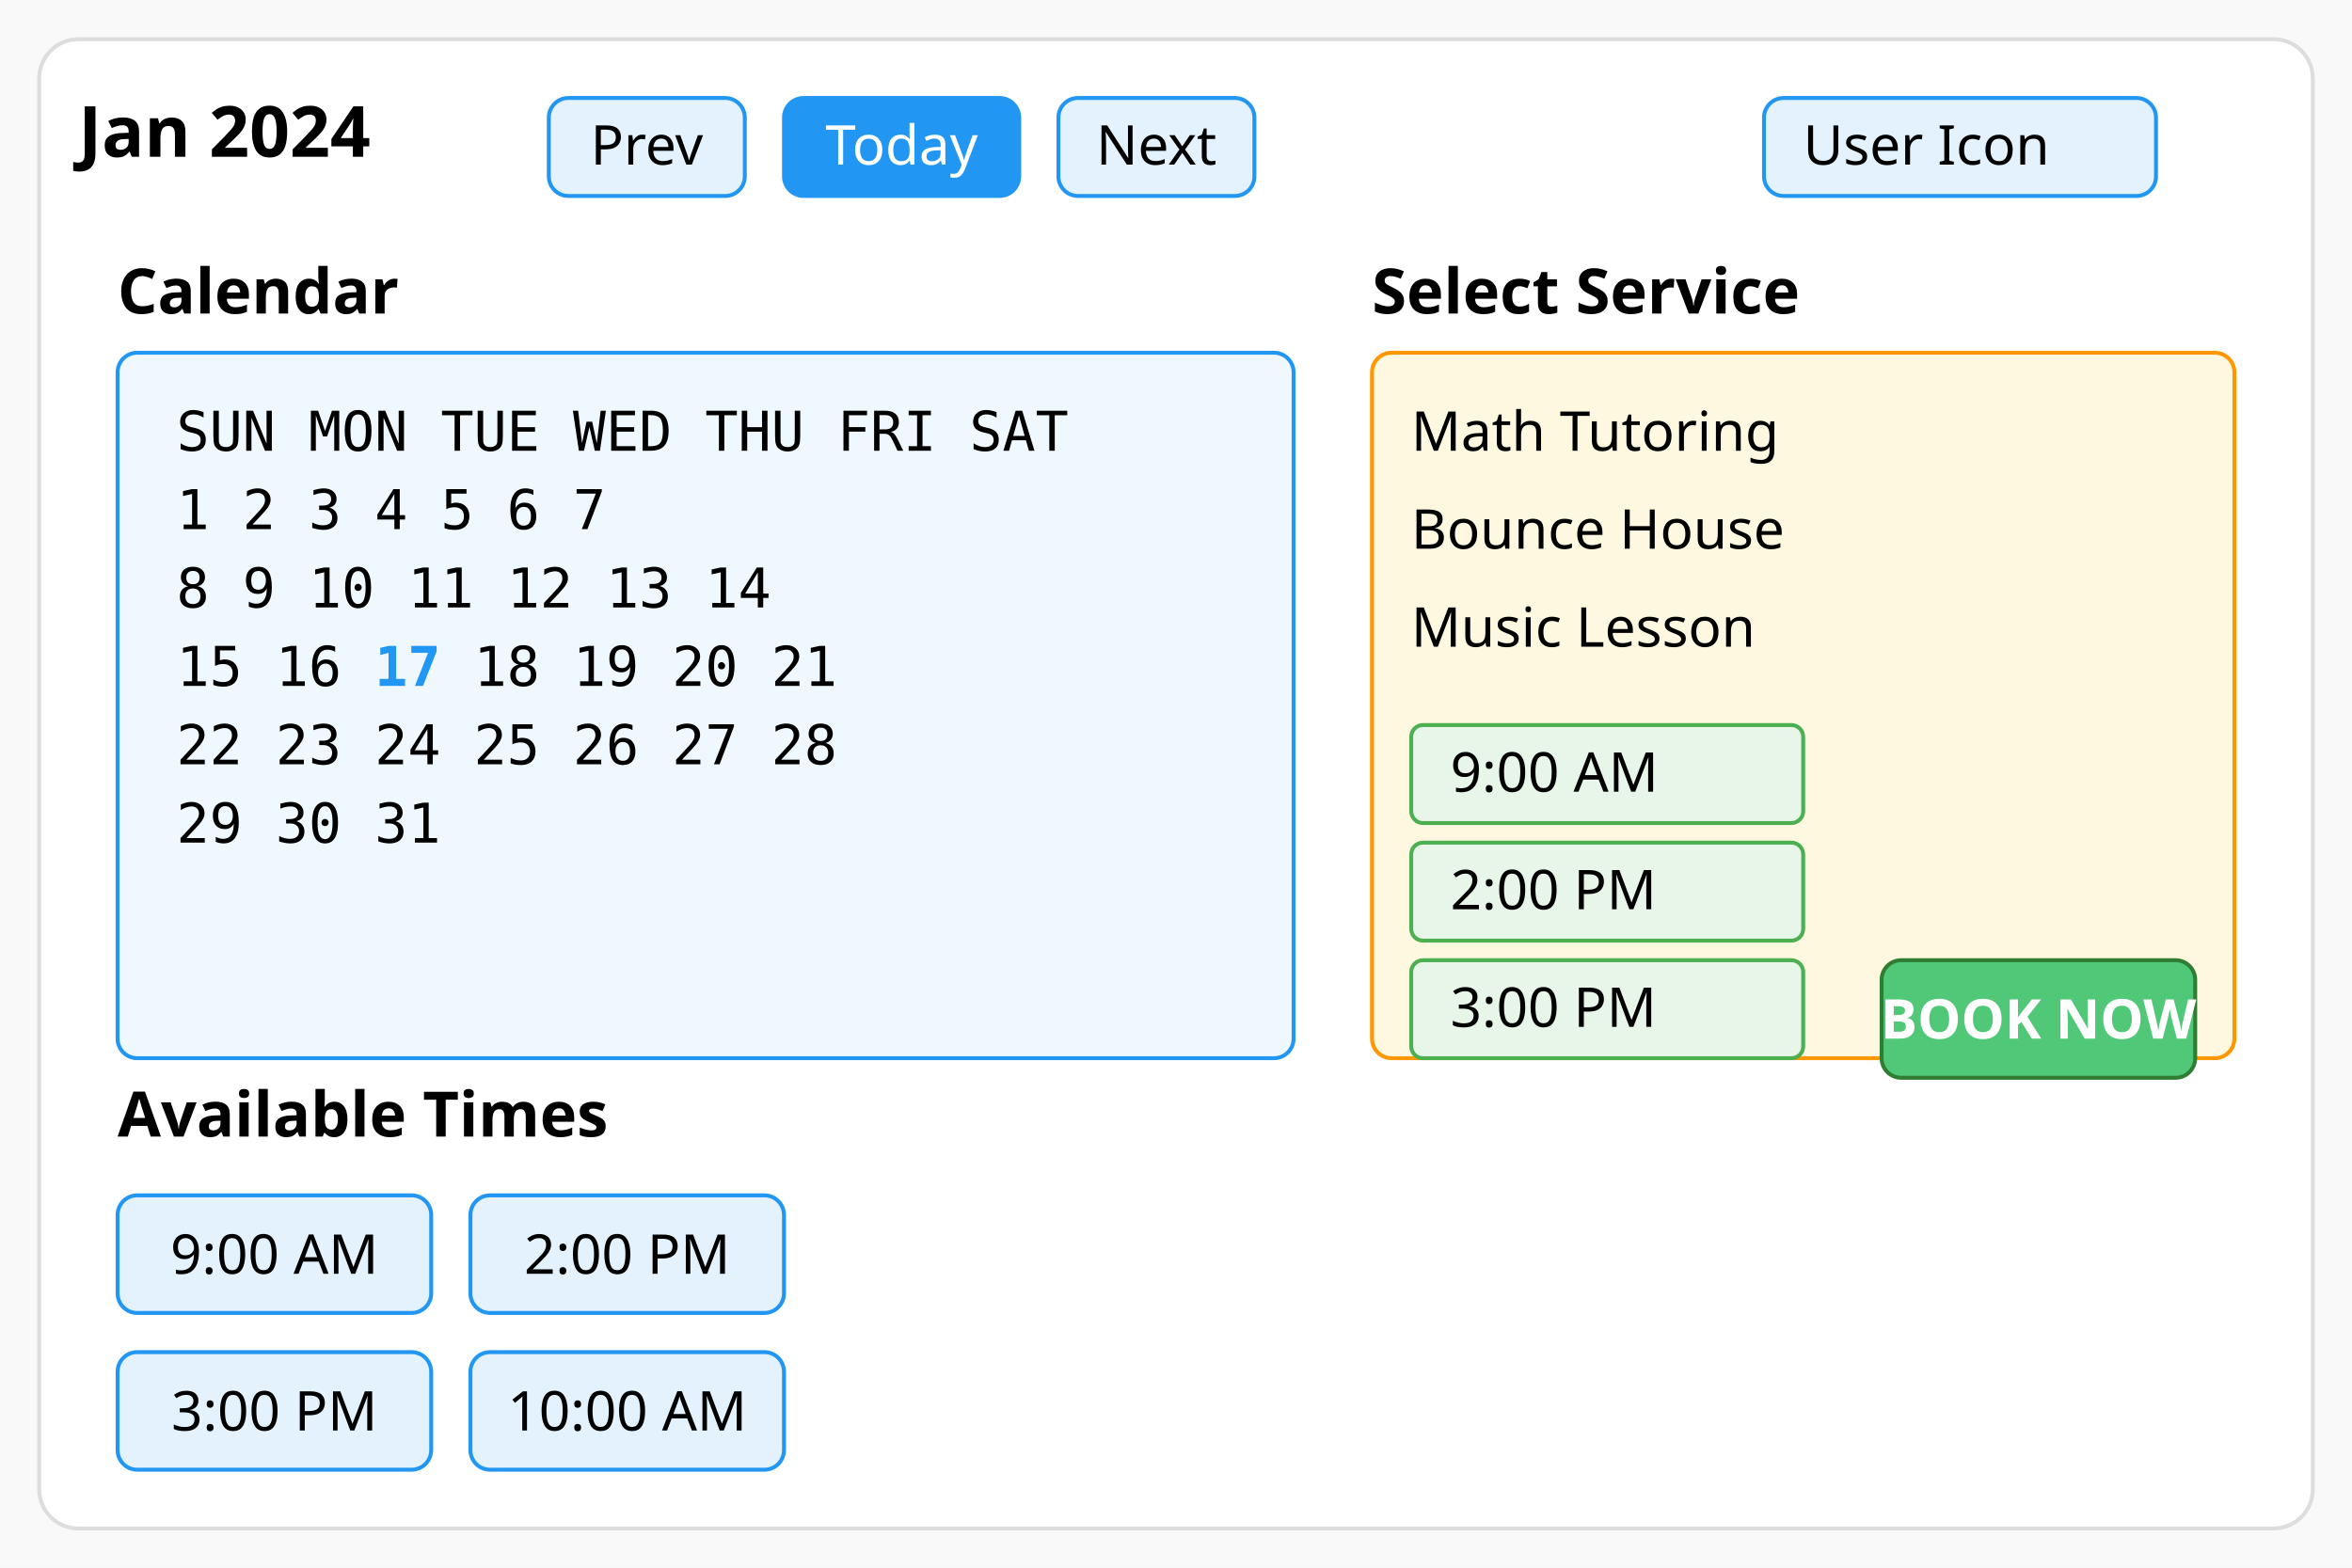
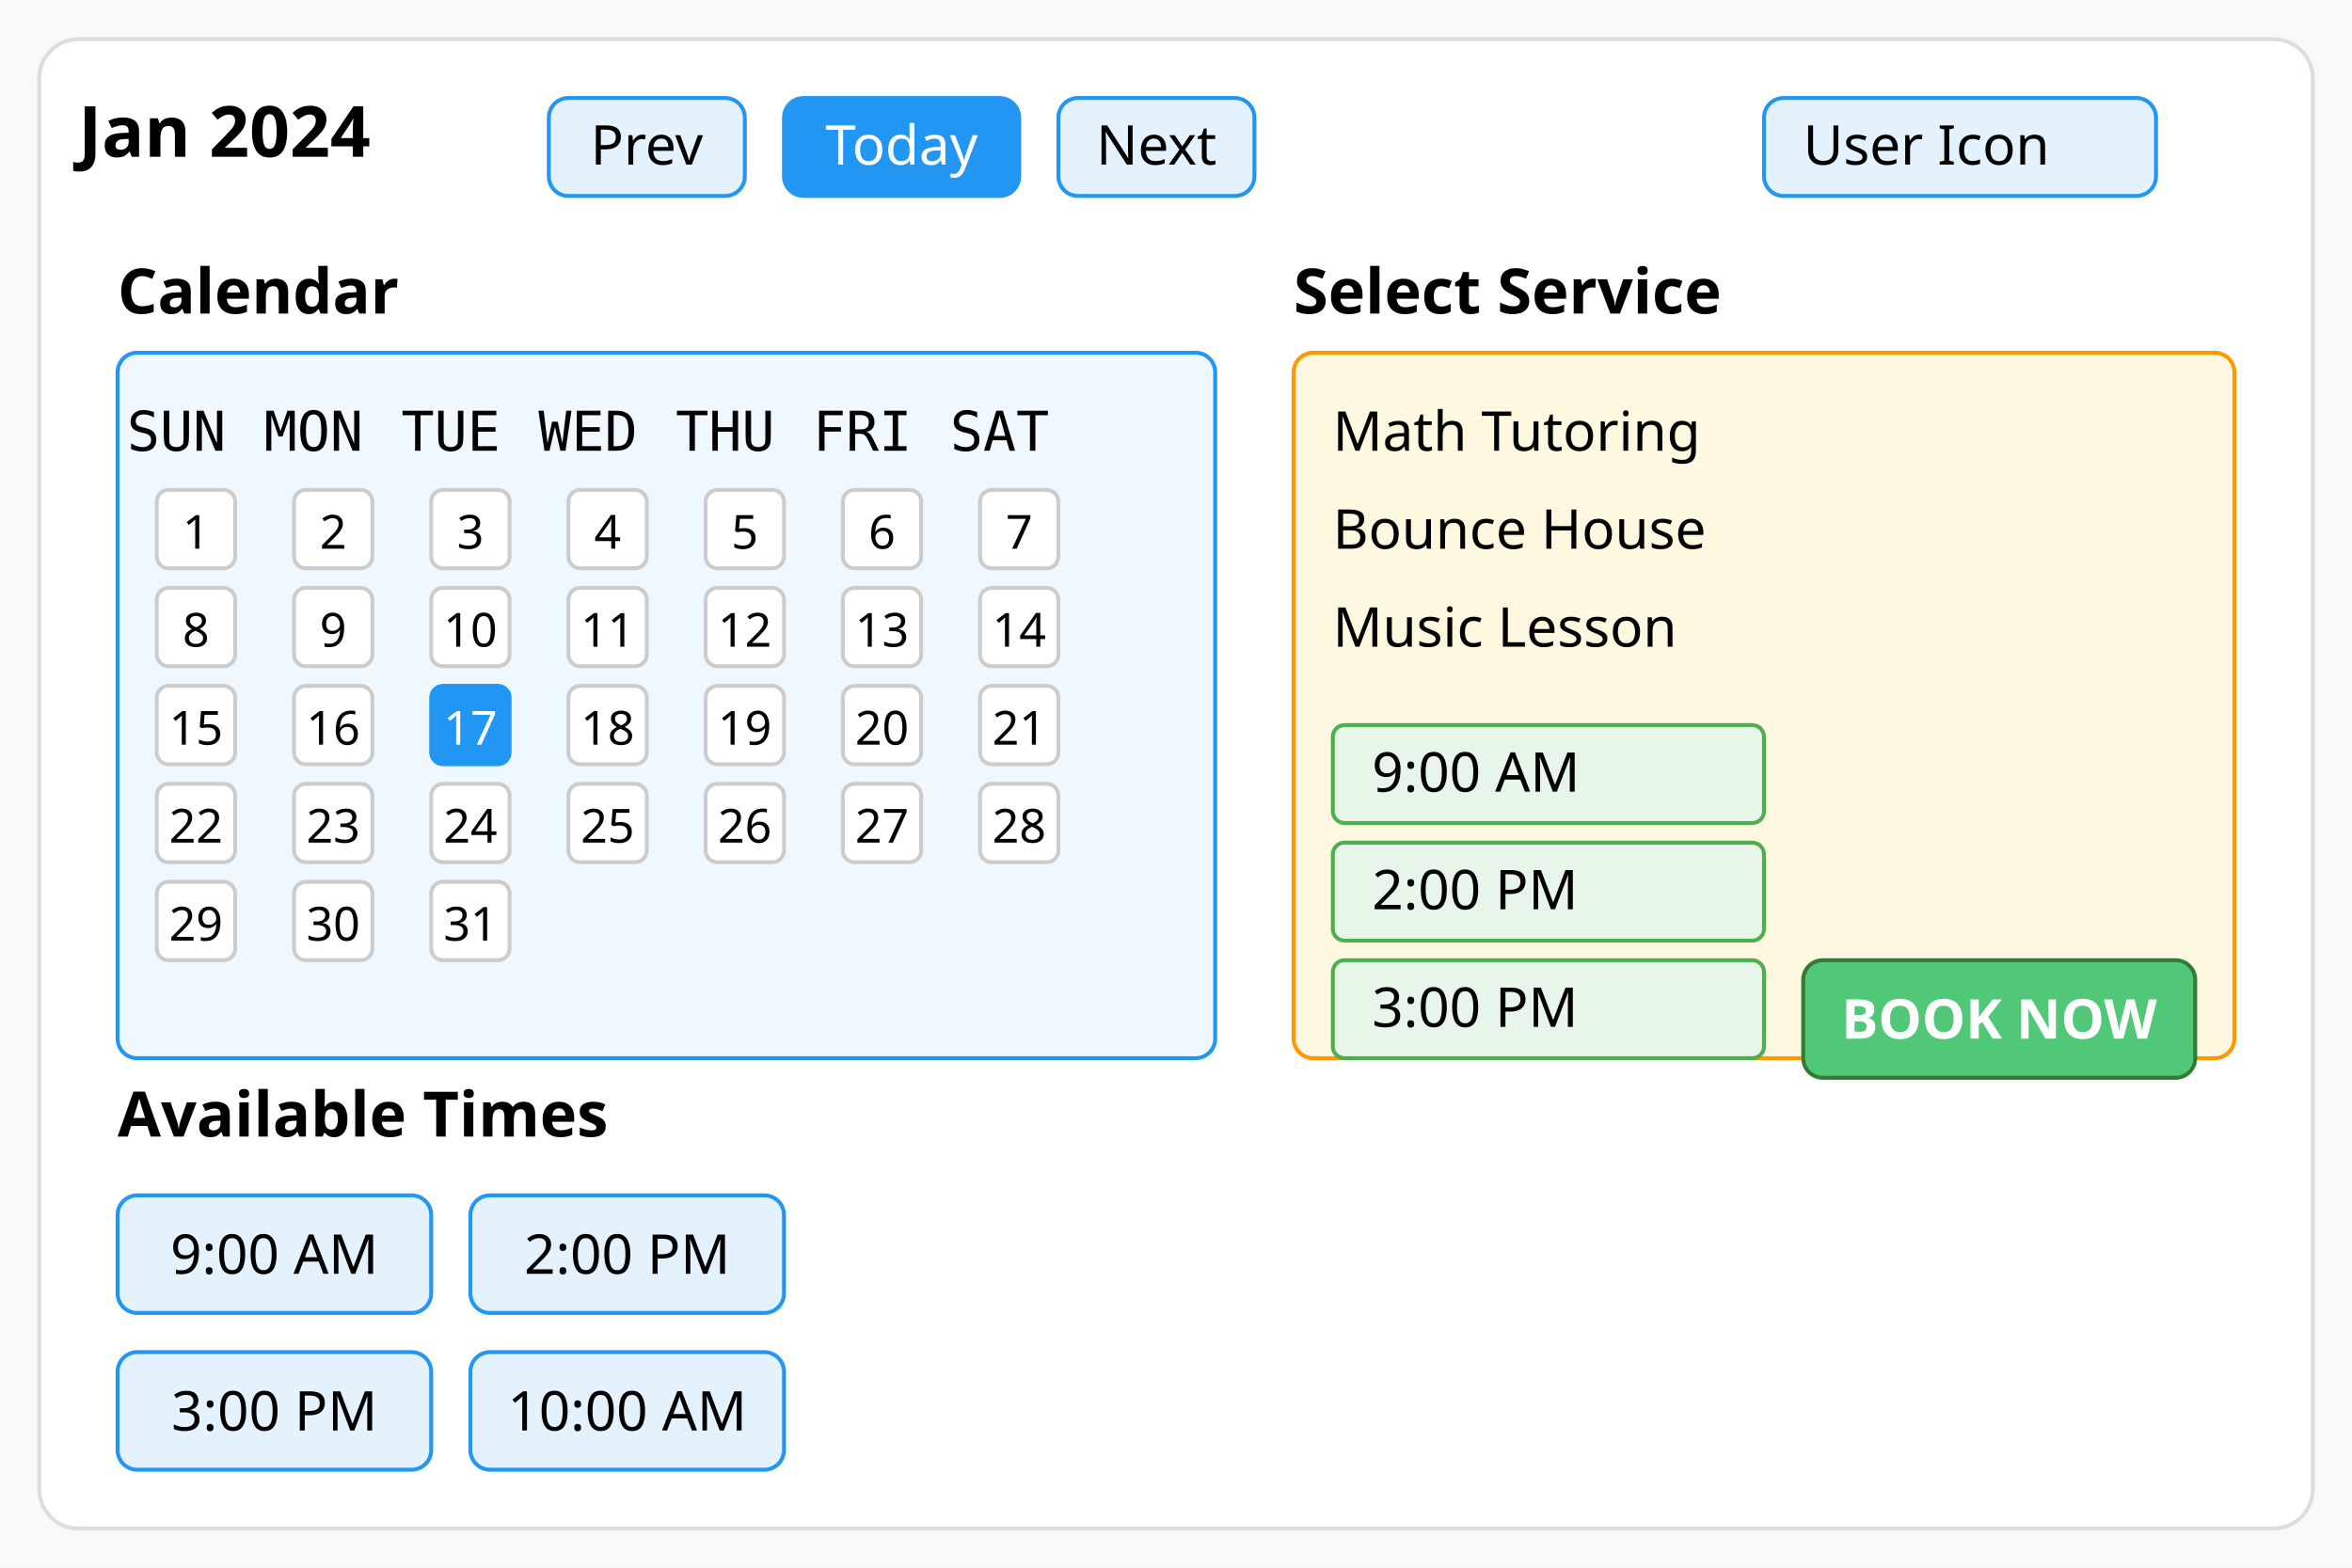
<svg xmlns="http://www.w3.org/2000/svg" width="600" height="400">
  <style>
    .mono { font-family: monospace; font-size: 14px; }
    .header { font-family: sans-serif; font-size: 18px; font-weight: bold; }
    .title { font-family: sans-serif; font-size: 16px; font-weight: bold; }
    .normal { font-family: sans-serif; font-size: 14px; }
+     .day-button { fill: white; stroke: #ccc; stroke-width: 1; }
+     .selected-day { fill: #2196f3; stroke: #2196f3; }
+     .day-text { font-family: sans-serif; font-size: 12px; text-anchor: middle; }
+     .selected-text { fill: white; }
  </style>
  <rect width="600" height="400" fill="#f9f9f9" />
  <rect x="10" y="10" width="580" height="380" fill="white" stroke="#ddd" rx="10" />
  <text x="20" y="40" class="header">Jan 2024</text>
  <rect x="140" y="25" width="50" height="25" fill="#e3f2fd" stroke="#2196f3" rx="5" />
  <text x="165" y="42" text-anchor="middle" class="normal">Prev</text>
  <rect x="200" y="25" width="60" height="25" fill="#2196f3" stroke="#2196f3" rx="5" />
  <text x="230" y="42" text-anchor="middle" fill="white" class="normal">Today</text>
  <rect x="270" y="25" width="50" height="25" fill="#e3f2fd" stroke="#2196f3" rx="5" />
  <text x="295" y="42" text-anchor="middle" class="normal">Next</text>
  <rect x="450" y="25" width="100" height="25" fill="#e3f2fd" stroke="#2196f3" rx="5" />
  <text x="460" y="42" class="normal">User Icon</text>
  <text x="30" y="80" class="title">Calendar</text>
-   <rect x="30" y="90" width="300" height="180" fill="#f0f8ff" stroke="#2196f3" rx="5" />
-   <text x="45" y="115" class="mono">SUN MON TUE WED THU FRI SAT</text>
-   <text x="45" y="135" class="mono">  1   2   3   4   5   6   7</text>
-   <text x="45" y="155" class="mono">  8   9  10  11  12  13  14</text>
-   <text x="45" y="175" class="mono">
-     <tspan> 15  16 </tspan>
-     <tspan fill="#2196f3" font-weight="bold">17</tspan>
-     <tspan>  18  19  20  21</tspan>
-   </text>
-   <text x="45" y="195" class="mono"> 22  23  24  25  26  27  28</text>
-   <text x="45" y="215" class="mono"> 29  30  31</text>
-   <text x="350" y="80" class="title">Select Service</text>
-   <rect x="350" y="90" width="220" height="180" fill="#fff8e1" stroke="#ff9800" rx="5" />
-   <text x="360" y="115" class="normal">Math Tutoring</text>
-   <text x="360" y="140" class="normal">Bounce House</text>
-   <text x="360" y="165" class="normal">Music Lesson</text>
-   <rect x="360" y="185" width="100" height="25" fill="#e8f5e9" stroke="#4caf50" rx="3" />
-   <text x="370" y="202" class="normal">9:00 AM</text>
-   <rect x="360" y="215" width="100" height="25" fill="#e8f5e9" stroke="#4caf50" rx="3" />
-   <text x="370" y="232" class="normal">2:00 PM</text>
-   <rect x="360" y="245" width="100" height="25" fill="#e8f5e9" stroke="#4caf50" rx="3" />
-   <text x="370" y="262" class="normal">3:00 PM</text>
-   <rect x="480" y="245" width="80" height="30" fill="#50c878" stroke="#2e7d32" rx="5" />
-   <text x="520" y="265" text-anchor="middle" fill="white" class="normal" font-weight="bold">BOOK NOW</text>
+   <rect x="30" y="90" width="280" height="180" fill="#f0f8ff" stroke="#2196f3" rx="5" />
+   <text x="45" y="115" class="mono" text-anchor="middle">SUN</text>
+   <text x="80" y="115" class="mono" text-anchor="middle">MON</text>
+   <text x="115" y="115" class="mono" text-anchor="middle">TUE</text>
+   <text x="150" y="115" class="mono" text-anchor="middle">WED</text>
+   <text x="185" y="115" class="mono" text-anchor="middle">THU</text>
+   <text x="220" y="115" class="mono" text-anchor="middle">FRI</text>
+   <text x="255" y="115" class="mono" text-anchor="middle">SAT</text>
+   <rect x="40" y="125" width="20" height="20" class="day-button" rx="3" />
+   <text x="50" y="140" class="day-text">1</text>
+   <rect x="75" y="125" width="20" height="20" class="day-button" rx="3" />
+   <text x="85" y="140" class="day-text">2</text>
+   <rect x="110" y="125" width="20" height="20" class="day-button" rx="3" />
+   <text x="120" y="140" class="day-text">3</text>
+   <rect x="145" y="125" width="20" height="20" class="day-button" rx="3" />
+   <text x="155" y="140" class="day-text">4</text>
+   <rect x="180" y="125" width="20" height="20" class="day-button" rx="3" />
+   <text x="190" y="140" class="day-text">5</text>
+   <rect x="215" y="125" width="20" height="20" class="day-button" rx="3" />
+   <text x="225" y="140" class="day-text">6</text>
+   <rect x="250" y="125" width="20" height="20" class="day-button" rx="3" />
+   <text x="260" y="140" class="day-text">7</text>
+   <rect x="40" y="150" width="20" height="20" class="day-button" rx="3" />
+   <text x="50" y="165" class="day-text">8</text>
+   <rect x="75" y="150" width="20" height="20" class="day-button" rx="3" />
+   <text x="85" y="165" class="day-text">9</text>
+   <rect x="110" y="150" width="20" height="20" class="day-button" rx="3" />
+   <text x="120" y="165" class="day-text">10</text>
+   <rect x="145" y="150" width="20" height="20" class="day-button" rx="3" />
+   <text x="155" y="165" class="day-text">11</text>
+   <rect x="180" y="150" width="20" height="20" class="day-button" rx="3" />
+   <text x="190" y="165" class="day-text">12</text>
+   <rect x="215" y="150" width="20" height="20" class="day-button" rx="3" />
+   <text x="225" y="165" class="day-text">13</text>
+   <rect x="250" y="150" width="20" height="20" class="day-button" rx="3" />
+   <text x="260" y="165" class="day-text">14</text>
+   <rect x="40" y="175" width="20" height="20" class="day-button" rx="3" />
+   <text x="50" y="190" class="day-text">15</text>
+   <rect x="75" y="175" width="20" height="20" class="day-button" rx="3" />
+   <text x="85" y="190" class="day-text">16</text>
+   <rect x="110" y="175" width="20" height="20" class="selected-day" rx="3" />
+   <text x="120" y="190" class="day-text selected-text">17</text>
+   <rect x="145" y="175" width="20" height="20" class="day-button" rx="3" />
+   <text x="155" y="190" class="day-text">18</text>
+   <rect x="180" y="175" width="20" height="20" class="day-button" rx="3" />
+   <text x="190" y="190" class="day-text">19</text>
+   <rect x="215" y="175" width="20" height="20" class="day-button" rx="3" />
+   <text x="225" y="190" class="day-text">20</text>
+   <rect x="250" y="175" width="20" height="20" class="day-button" rx="3" />
+   <text x="260" y="190" class="day-text">21</text>
+   <rect x="40" y="200" width="20" height="20" class="day-button" rx="3" />
+   <text x="50" y="215" class="day-text">22</text>
+   <rect x="75" y="200" width="20" height="20" class="day-button" rx="3" />
+   <text x="85" y="215" class="day-text">23</text>
+   <rect x="110" y="200" width="20" height="20" class="day-button" rx="3" />
+   <text x="120" y="215" class="day-text">24</text>
+   <rect x="145" y="200" width="20" height="20" class="day-button" rx="3" />
+   <text x="155" y="215" class="day-text">25</text>
+   <rect x="180" y="200" width="20" height="20" class="day-button" rx="3" />
+   <text x="190" y="215" class="day-text">26</text>
+   <rect x="215" y="200" width="20" height="20" class="day-button" rx="3" />
+   <text x="225" y="215" class="day-text">27</text>
+   <rect x="250" y="200" width="20" height="20" class="day-button" rx="3" />
+   <text x="260" y="215" class="day-text">28</text>
+   <rect x="40" y="225" width="20" height="20" class="day-button" rx="3" />
+   <text x="50" y="240" class="day-text">29</text>
+   <rect x="75" y="225" width="20" height="20" class="day-button" rx="3" />
+   <text x="85" y="240" class="day-text">30</text>
+   <rect x="110" y="225" width="20" height="20" class="day-button" rx="3" />
+   <text x="120" y="240" class="day-text">31</text>
+   <text x="330" y="80" class="title">Select Service</text>
+   <rect x="330" y="90" width="240" height="180" fill="#fff8e1" stroke="#ff9800" rx="5" />
+   <text x="340" y="115" class="normal">Math Tutoring</text>
+   <text x="340" y="140" class="normal">Bounce House</text>
+   <text x="340" y="165" class="normal">Music Lesson</text>
+   <rect x="340" y="185" width="110" height="25" fill="#e8f5e9" stroke="#4caf50" rx="3" />
+   <text x="350" y="202" class="normal">9:00 AM</text>
+   <rect x="340" y="215" width="110" height="25" fill="#e8f5e9" stroke="#4caf50" rx="3" />
+   <text x="350" y="232" class="normal">2:00 PM</text>
+   <rect x="340" y="245" width="110" height="25" fill="#e8f5e9" stroke="#4caf50" rx="3" />
+   <text x="350" y="262" class="normal">3:00 PM</text>
+   <rect x="460" y="245" width="100" height="30" fill="#50c878" stroke="#2e7d32" rx="5" />
+   <text x="510" y="265" text-anchor="middle" fill="white" class="normal" font-weight="bold">BOOK NOW</text>
  <text x="30" y="290" class="title">Available Times</text>
  <rect x="30" y="305" width="80" height="30" fill="#e3f2fd" stroke="#2196f3" rx="5" />
  <text x="70" y="325" text-anchor="middle" class="normal">9:00 AM</text>
  <rect x="120" y="305" width="80" height="30" fill="#e3f2fd" stroke="#2196f3" rx="5" />
  <text x="160" y="325" text-anchor="middle" class="normal">2:00 PM</text>
  <rect x="30" y="345" width="80" height="30" fill="#e3f2fd" stroke="#2196f3" rx="5" />
  <text x="70" y="365" text-anchor="middle" class="normal">3:00 PM</text>
  <rect x="120" y="345" width="80" height="30" fill="#e3f2fd" stroke="#2196f3" rx="5" />
  <text x="160" y="365" text-anchor="middle" class="normal">10:00 AM</text>
</svg>
